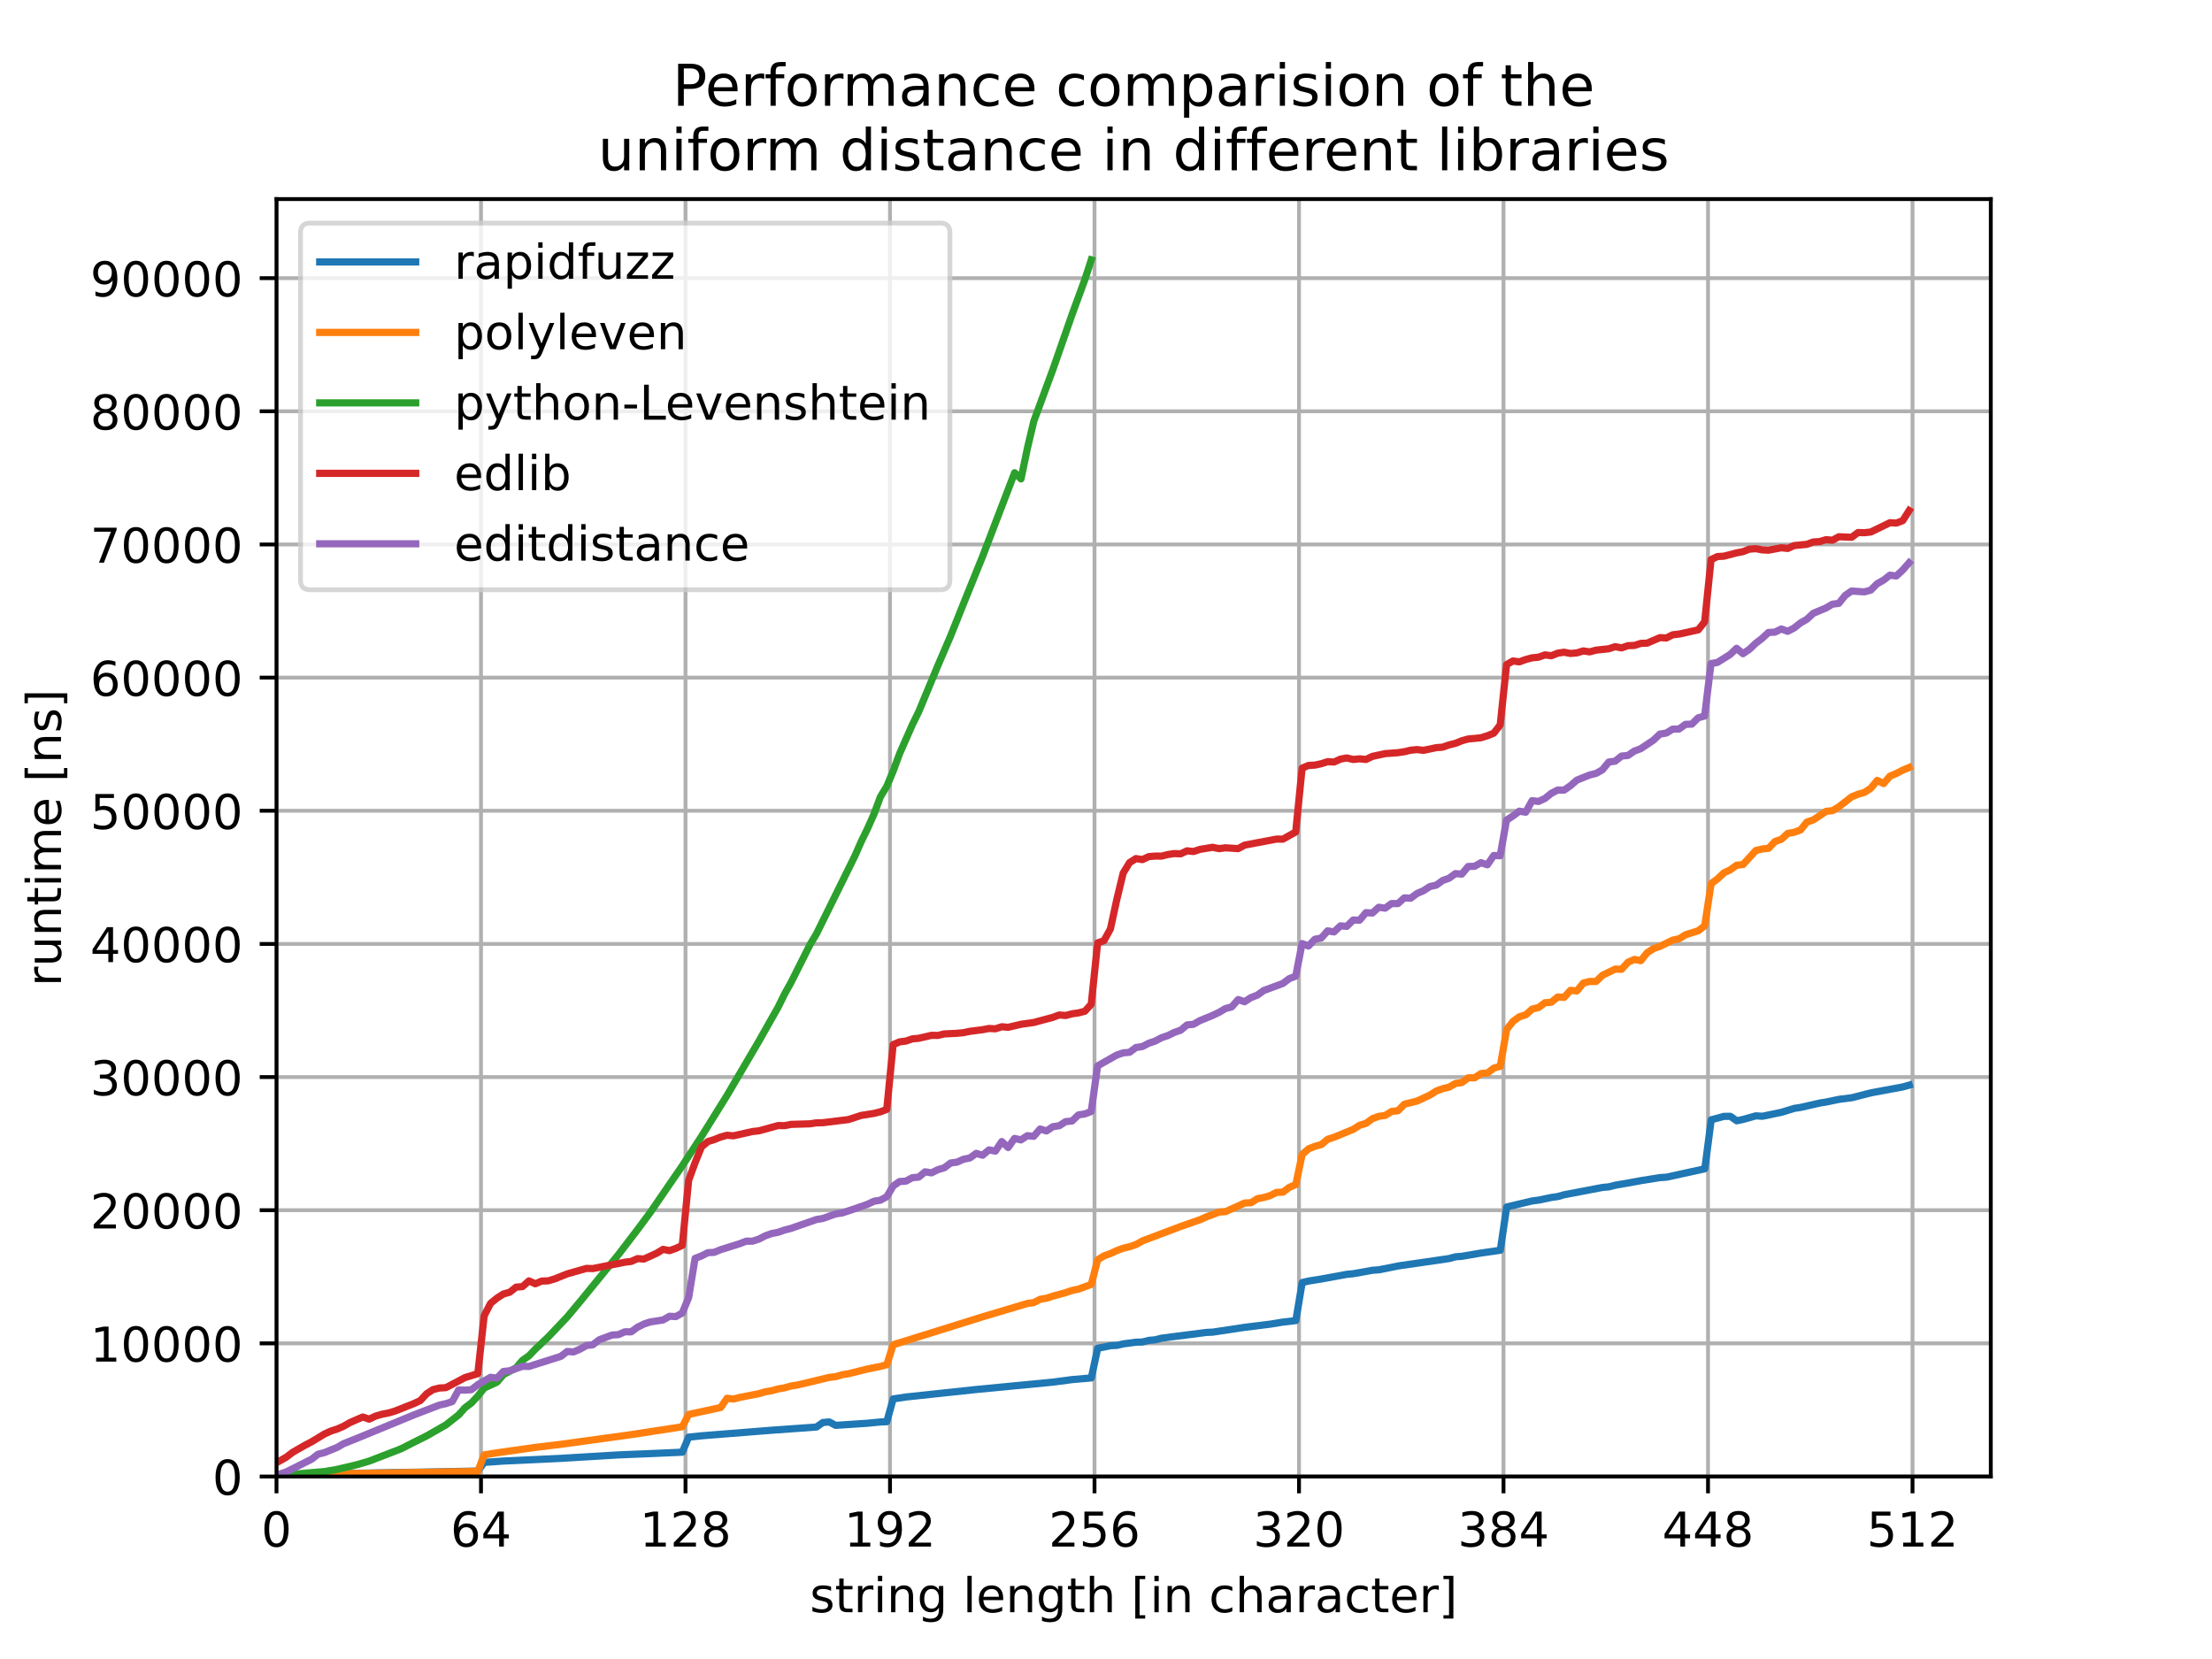
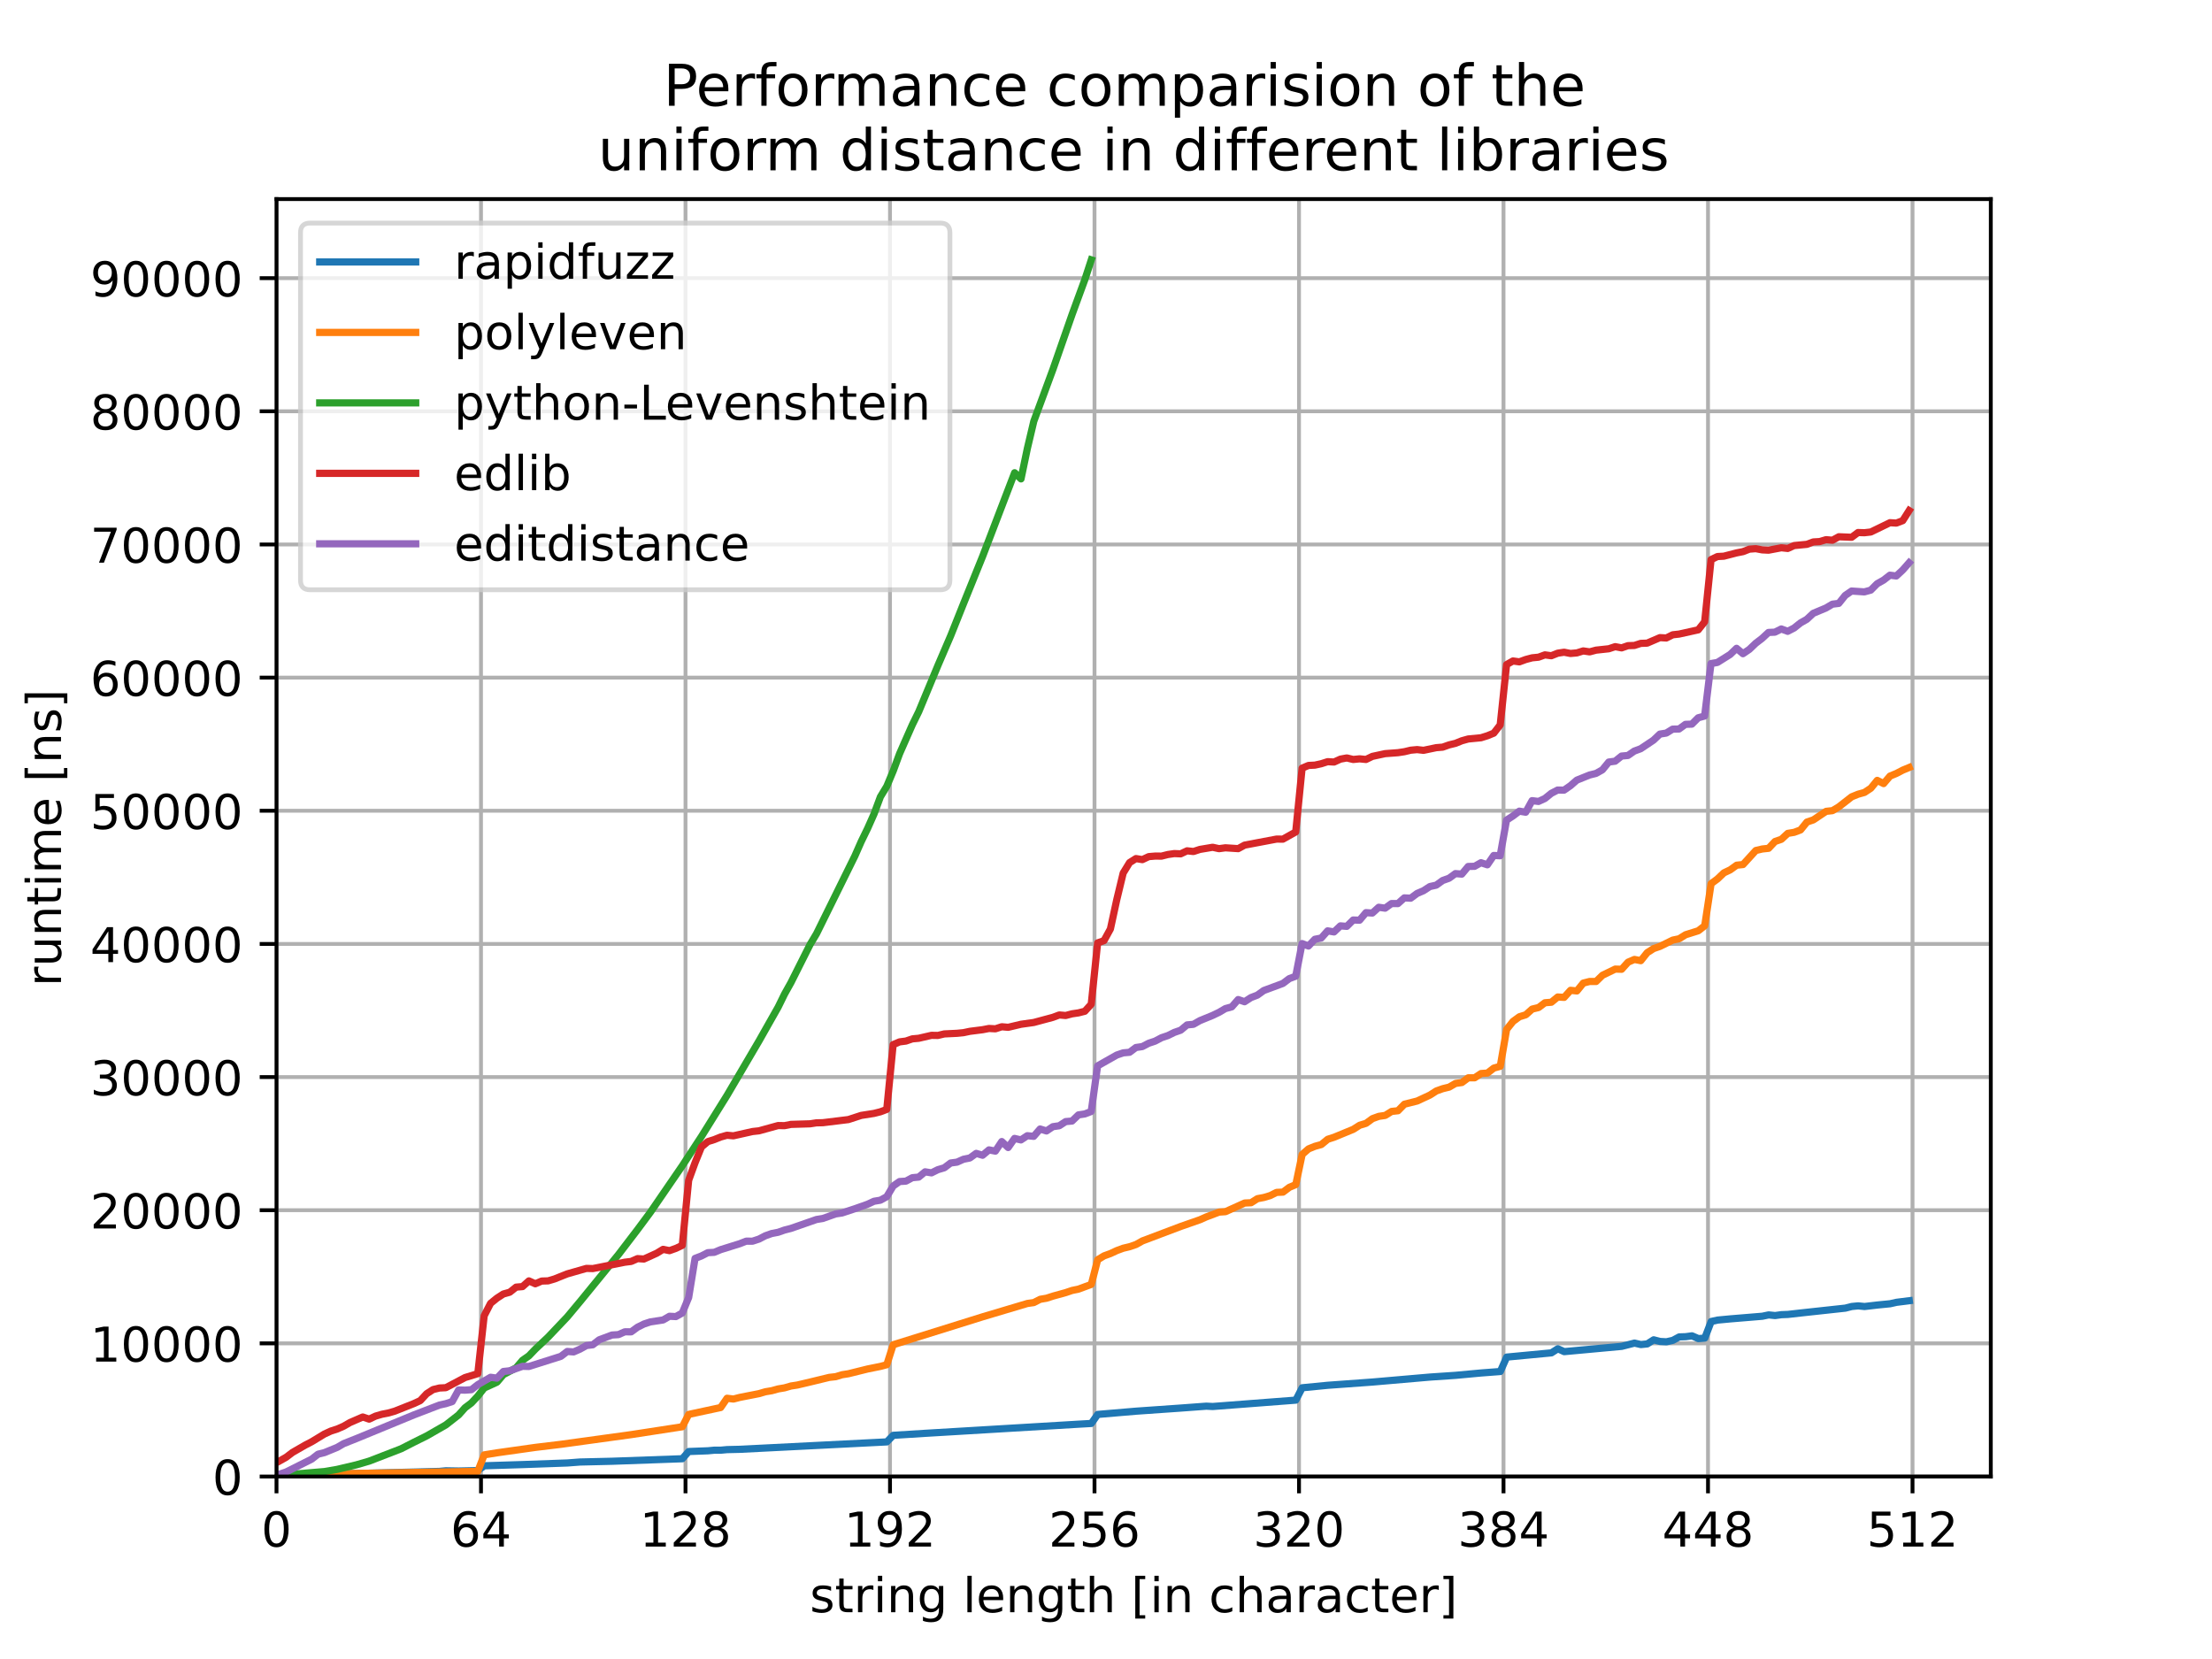
<svg xmlns="http://www.w3.org/2000/svg" xmlns:xlink="http://www.w3.org/1999/xlink" height="460.8" viewBox="0 0 460.8 345.6" width="614.4" stroke-linecap="butt" stroke-linejoin="round">
  <style>.B{stroke-linecap:butt}.C{stroke-linejoin:round}.D{stroke-linecap:square}.E{fill:none}.F{clip-path:url(#m)}.G{stroke-width:.8}.H{stroke:#000}.I{stroke:#b0b0b0}.J{stroke-width:1.5}.K{stroke-linejoin:miter}</style>
  <g fill="#fff">
    <path d="M0 345.6h460.8V0H0z" />
    <path d="M57.6 307.584h357.12V41.472H57.6z" />
  </g>
  <path d="M57.6 307.584V41.472" class="D E F G I" />
  <defs>
    <path d="M0 0v3.5" id="A" class="B C G H" />
  </defs>
  <use x="57.6" xlink:href="#A" y="307.584" class="G H" />
  <g transform="matrix(.1 0 0 -.1 54.41875 322.1824)">
    <defs>
      <path d="M31.781 66.406q-7.609 0-11.453-7.5Q16.5 51.422 16.5 36.375q0-14.984 3.828-22.484 3.844-7.5 11.453-7.5 7.672 0 11.5 7.5 3.844 7.5 3.844 22.484 0 15.047-3.844 22.531-3.828 7.5-11.5 7.5zm0 7.813q12.266 0 18.734-9.703 6.469-9.687 6.469-28.141 0-18.406-6.469-28.109-6.469-9.687-18.734-9.687-12.25 0-18.719 9.688-6.469 9.703-6.469 28.109 0 18.453 6.469 28.141 6.469 9.703 18.719 9.703z" id="B" class="B C" />
    </defs>
    <use xlink:href="#B" />
  </g>
  <g class="G">
    <path d="M100.201 307.584V41.472" class="D E F I" />
    <use x="100.201" xlink:href="#A" y="307.584" class="H" />
  </g>
  <g transform="matrix(.1 0 0 -.1 93.83895 322.1824)">
    <defs>
      <path d="M33.016 40.375q-6.641 0-10.531-4.547-3.875-4.531-3.875-12.437 0-7.859 3.875-12.437 3.891-4.562 10.531-4.562 6.641 0 10.516 4.563 3.875 4.578 3.875 12.438 0 7.906-3.875 12.438-3.875 4.547-10.516 4.547zm19.578 30.922v-8.984q-3.719 1.75-7.5 2.672-3.781.938-7.5.938-9.766 0-14.922-6.594-5.141-6.594-5.875-19.922 2.875 4.25 7.219 6.516 4.359 2.266 9.578 2.266 10.984 0 17.359-6.672 6.375-6.656 6.375-18.125 0-11.234-6.641-18.031-6.641-6.781-17.672-6.781-12.656 0-19.344 9.688-6.687 9.703-6.687 28.109 0 17.281 8.203 27.563 8.203 10.281 22.016 10.281 3.719 0 7.5-.734 3.781-.734 7.891-2.187z" id="C" class="B C" />
      <path d="M37.797 64.313L12.891 25.391h24.906zm-2.594 8.594h12.406V25.391h10.406v-8.203H47.609V0h-9.812v17.188H4.891v9.516z" id="D" class="B C" />
    </defs>
    <use xlink:href="#C" />
    <use x="63.623" xlink:href="#D" />
  </g>
  <g class="G">
    <path d="M142.803 307.584V41.472" class="D E F I" />
    <use x="142.803" xlink:href="#A" y="307.584" class="H" />
  </g>
  <g transform="matrix(.1 0 0 -.1 133.2592 322.1824)">
    <defs>
      <path d="M12.406 8.297h16.109v55.625l-17.531-3.516v8.984l17.438 3.516h9.859V8.297h16.109V0H12.406z" id="E" class="B C" />
      <path d="M19.188 8.297h34.422V0H7.328v8.297q5.609 5.813 15.297 15.594 9.703 9.797 12.188 12.641 4.734 5.313 6.609 9 1.891 3.688 1.891 7.25 0 5.813-4.078 9.469-4.078 3.672-10.625 3.672-4.641 0-9.797-1.609-5.141-1.609-11-4.891v9.969Q13.766 71.781 18.938 73q5.188 1.219 9.484 1.219 11.328 0 18.063-5.672 6.734-5.656 6.734-15.125 0-4.5-1.687-8.531-1.672-4.016-6.125-9.484-1.219-1.422-7.766-8.187-6.531-6.766-18.453-18.922z" id="F" class="B C" />
      <path d="M31.781 34.625q-7.031 0-11.062-3.766-4.016-3.766-4.016-10.344 0-6.594 4.016-10.359 4.031-3.766 11.063-3.766 7.031 0 11.078 3.781 4.063 3.797 4.063 10.344 0 6.578-4.031 10.344-4.016 3.766-11.109 3.766zm-9.859 4.188q-6.344 1.563-9.891 5.906Q8.5 49.078 8.5 55.328q0 8.734 6.219 13.813 6.234 5.078 17.063 5.078 10.891 0 17.094-5.078 6.203-5.078 6.203-13.812 0-6.25-3.547-10.609-3.531-4.344-9.828-5.906 7.125-1.656 11.094-6.5 3.984-4.828 3.984-11.797 0-10.609-6.469-16.281-6.469-5.656-18.531-5.656-12.047 0-18.531 5.656-6.469 5.672-6.469 16.281 0 6.969 4 11.797 4.016 4.844 11.141 6.5zm-3.609 15.578q0-5.656 3.531-8.828 3.547-3.172 9.938-3.172 6.359 0 9.938 3.172 3.594 3.172 3.594 8.828 0 5.672-3.594 8.844-3.578 3.172-9.937 3.172-6.391 0-9.937-3.172-3.531-3.172-3.531-8.844z" id="G" class="B C" />
    </defs>
    <use xlink:href="#E" />
    <use x="63.623" xlink:href="#F" />
    <use x="127.246" xlink:href="#G" />
  </g>
  <g class="G">
    <path d="M185.404 307.584V41.472" class="D E F I" />
    <use x="185.404" xlink:href="#A" y="307.584" class="H" />
  </g>
  <g transform="matrix(.1 0 0 -.1 175.8606 322.1824)">
    <defs>
      <path d="M10.984 1.516V10.5q3.719-1.766 7.516-2.687 3.813-.922 7.484-.922 9.766 0 14.906 6.563 5.156 6.563 5.891 19.953-2.828-4.203-7.187-6.453-4.344-2.25-9.609-2.25-10.937 0-17.312 6.609-6.375 6.625-6.375 18.109 0 11.219 6.641 18 6.641 6.797 17.672 6.797 12.656 0 19.313-9.703 6.672-9.687 6.672-28.141 0-17.234-8.187-27.516Q40.234-1.422 26.422-1.422q-3.719 0-7.531.734-3.797.734-7.906 2.203zm19.625 30.906q6.641 0 10.516 4.531 3.891 4.547 3.891 12.469 0 7.859-3.891 12.422-3.875 4.563-10.516 4.563-6.641 0-10.516-4.562-3.875-4.562-3.875-12.422 0-7.922 3.875-12.469 3.875-4.531 10.516-4.531z" id="H" class="B C" />
    </defs>
    <use xlink:href="#E" />
    <use x="63.623" xlink:href="#H" />
    <use x="127.246" xlink:href="#F" />
  </g>
  <g class="G">
    <path d="M228.006 307.584V41.472" class="D E F I" />
    <use x="228.006" xlink:href="#A" y="307.584" class="H" />
  </g>
  <g transform="matrix(.1 0 0 -.1 218.4621 322.1824)">
    <defs>
      <path d="M10.797 72.906h38.719v-8.312H19.828V46.734q2.141.734 4.281 1.094 2.156.359 4.313.359 12.203 0 19.328-6.687 7.141-6.687 7.141-18.109 0-11.766-7.328-18.297-7.328-6.516-20.656-6.516-4.594 0-9.359.781-4.75.781-9.828 2.344v9.922q4.391-2.391 9.078-3.562 4.688-1.172 9.906-1.172 8.453 0 13.375 4.438 4.938 4.438 4.938 12.063 0 7.609-4.937 12.047-4.922 4.453-13.375 4.453-3.953 0-7.891-.875-3.922-.875-8.016-2.734z" id="I" class="B C" />
    </defs>
    <use xlink:href="#F" />
    <use x="63.623" xlink:href="#I" />
    <use x="127.246" xlink:href="#C" />
  </g>
  <g class="G">
    <path d="M270.607 307.584V41.472" class="D E F I" />
    <use x="270.607" xlink:href="#A" y="307.584" class="H" />
  </g>
  <g transform="matrix(.1 0 0 -.1 261.0635 322.1824)">
    <defs>
      <path d="M40.578 39.313Q47.656 37.797 51.625 33q3.984-4.781 3.984-11.812 0-10.781-7.422-16.703-7.422-5.906-21.094-5.906-4.578 0-9.437.906-4.859.906-10.031 2.719v9.516q4.094-2.391 8.969-3.609 4.891-1.219 10.219-1.219 9.266 0 14.125 3.656 4.859 3.656 4.859 10.641 0 6.453-4.516 10.078-4.516 3.641-12.562 3.641h-8.5v8.109h8.891q7.266 0 11.125 2.906 3.859 2.906 3.859 8.375 0 5.609-3.984 8.609-3.969 3.016-11.391 3.016-4.062 0-8.703-.891-4.641-.875-10.203-2.719v8.781q5.625 1.563 10.531 2.344 4.906.781 9.25.781 11.234 0 17.766-5.109 6.547-5.094 6.547-13.781 0-6.062-3.469-10.234-3.469-4.172-9.859-5.781z" id="J" class="B C" />
    </defs>
    <use xlink:href="#J" />
    <use x="63.623" xlink:href="#F" />
    <use x="127.246" xlink:href="#B" />
  </g>
  <g class="G">
    <path d="M313.209 307.584V41.472" class="D E F I" />
    <use x="313.209" xlink:href="#A" y="307.584" class="H" />
  </g>
  <g transform="matrix(.1 0 0 -.1 303.665 322.1824)">
    <use xlink:href="#J" />
    <use x="63.623" xlink:href="#G" />
    <use x="127.246" xlink:href="#D" />
  </g>
  <g class="G">
    <path d="M355.81 307.584V41.472" class="D E F I" />
    <use x="355.81" xlink:href="#A" y="307.584" class="H" />
  </g>
  <g transform="matrix(.1 0 0 -.1 346.2664 322.1824)">
    <use xlink:href="#D" />
    <use x="63.623" xlink:href="#D" />
    <use x="127.246" xlink:href="#G" />
  </g>
  <g class="G">
    <path d="M398.412 307.584V41.472" class="D E F I" />
    <use x="398.412" xlink:href="#A" y="307.584" class="H" />
  </g>
  <g transform="matrix(.1 0 0 -.1 388.8679 322.1824)">
    <use xlink:href="#I" />
    <use x="63.623" xlink:href="#E" />
    <use x="127.246" xlink:href="#F" />
  </g>
  <g transform="matrix(.1 0 0 -.1 168.7006 335.8606)">
    <defs>
      <path d="M44.281 53.078v-8.5q-3.797 1.953-7.906 2.922-4.094.984-8.5.984-6.687 0-10.031-2.047-3.344-2.047-3.344-6.156 0-3.125 2.391-4.906 2.391-1.781 9.625-3.391l3.078-.687q9.563-2.047 13.594-5.781 4.031-3.734 4.031-10.422 0-7.625-6.031-12.078-6.031-4.437-16.578-4.437-4.391 0-9.156.859Q10.688.297 5.422 2v9.281q4.984-2.594 9.813-3.891 4.828-1.281 9.578-1.281 6.344 0 9.75 2.172 3.422 2.172 3.422 6.125 0 3.656-2.469 5.609-2.453 1.953-10.812 3.766l-3.125.734q-8.344 1.75-12.062 5.391-3.703 3.641-3.703 9.984 0 7.719 5.469 11.906Q16.75 56 26.813 56q4.969 0 9.359-.734 4.406-.719 8.109-2.187z" id="K" class="B C" />
      <path d="M18.313 70.219V54.688h18.5v-6.984h-18.5V18.016q0-6.687 1.828-8.594 1.828-1.906 7.453-1.906h9.219V0h-9.219Q17.188 0 13.234 3.875 9.281 7.766 9.281 18.016v29.688H2.688v6.984h6.594v15.531z" id="L" class="B C" />
      <path d="M41.109 46.297q-1.516.875-3.297 1.281-1.781.422-3.922.422-7.625 0-11.703-4.953-4.078-4.953-4.078-14.234V0H9.078v54.688h9.031v-8.5q2.844 4.984 7.375 7.391Q30.031 56 36.531 56q.922 0 2.047-.125 1.125-.109 2.484-.359z" id="M" class="B C" />
      <path d="M9.422 54.688h8.984V0H9.422zm0 21.297h8.984V64.594H9.422z" id="N" class="B C" />
      <path d="M54.891 33.016V0h-8.984v32.719q0 7.766-3.031 11.609-3.031 3.859-9.078 3.859-7.281 0-11.484-4.641-4.203-4.625-4.203-12.641V0H9.078v54.688h9.031v-8.5q3.234 4.938 7.594 7.375Q30.078 56 35.797 56q9.422 0 14.25-5.828 4.844-5.828 4.844-17.156z" id="O" class="B C" />
      <path d="M45.406 27.984q0 9.766-4.031 15.125-4.016 5.375-11.297 5.375-7.219 0-11.25-5.375-4.031-5.359-4.031-15.125 0-9.719 4.031-15.094 4.031-5.375 11.25-5.375 7.281 0 11.297 5.375 4.031 5.375 4.031 15.094zm8.984-21.203q0-13.953-6.203-20.766Q42-20.797 29.203-20.797q-4.734 0-8.937.703-4.203.703-8.156 2.172v8.734q3.953-2.141 7.813-3.156 3.859-1.031 7.859-1.031 8.844 0 13.234 4.609 4.391 4.609 4.391 13.938v4.453q-2.781-4.844-7.125-7.234Q33.938 0 27.875 0 17.828 0 11.672 7.656q-6.156 7.672-6.156 20.328 0 12.688 6.156 20.344Q17.828 56 27.875 56q6.063 0 10.406-2.391 4.344-2.391 7.125-7.219v8.297h8.984z" id="P" class="B C" />
      <path d="M9.422 75.984h8.984V0H9.422z" id="Q" class="B C" />
      <path d="M56.203 29.594v-4.391H14.891q.594-9.281 5.594-14.141 5-4.859 13.938-4.859 5.172 0 10.031 1.266 4.859 1.266 9.656 3.813v-8.5Q49.266.734 44.188-.344q-5.078-1.078-10.297-1.078-13.094 0-20.734 7.609-7.641 7.625-7.641 20.625 0 13.422 7.25 21.297Q20.016 56 32.328 56q11.031 0 17.453-7.109 6.422-7.094 6.422-19.297zm-8.984 2.641q-.094 7.359-4.125 11.75-4.031 4.406-10.672 4.406-7.516 0-12.031-4.25-4.516-4.25-5.203-11.969z" id="R" class="B C" />
      <path d="M54.891 33.016V0h-8.984v32.719q0 7.766-3.031 11.609-3.031 3.859-9.078 3.859-7.281 0-11.484-4.641-4.203-4.625-4.203-12.641V0H9.078v75.984h9.031V46.188q3.234 4.938 7.594 7.375Q30.078 56 35.797 56q9.422 0 14.25-5.828 4.844-5.828 4.844-17.156z" id="S" class="B C" />
      <path d="M8.594 75.984h20.703V69H17.578V-6.203h11.719v-6.984H8.594z" id="T" class="B C" />
      <path d="M48.781 52.594v-8.406q-3.812 2.109-7.641 3.156-3.828 1.047-7.734 1.047-8.75 0-13.594-5.547-4.828-5.531-4.828-15.547 0-10.016 4.828-15.562 4.844-5.531 13.594-5.531 3.906 0 7.734 1.047 3.828 1.047 7.641 3.156V2.094Q45.016.344 40.984-.531q-4.016-.891-8.562-.891-12.359 0-19.641 7.766-7.266 7.766-7.266 20.953 0 13.375 7.344 21.031Q20.219 56 33.016 56q4.141 0 8.094-.859 3.953-.844 7.672-2.547z" id="U" class="B C" />
      <path d="M34.281 27.484q-10.891 0-15.094-2.484-4.203-2.484-4.203-8.5 0-4.781 3.156-7.594 3.156-2.797 8.563-2.797 7.484 0 12 5.297 4.516 5.297 4.516 14.078v2zm17.922 3.719V0h-8.984v8.297Q40.141 3.328 35.547.953q-4.594-2.375-11.234-2.375-8.391 0-13.359 4.719Q6 8.016 6 15.922q0 9.219 6.172 13.906 6.188 4.688 18.438 4.688h12.609v.891q0 6.203-4.078 9.594-4.078 3.391-11.453 3.391-4.687 0-9.141-1.125-4.437-1.125-8.531-3.375v8.313q4.922 1.906 9.563 2.844 4.641.953 9.031.953 11.875 0 17.734-6.156 5.859-6.141 5.859-18.641z" id="V" class="B C" />
      <path d="M30.422 75.984v-89.172H9.719v6.984h11.672V69H9.719v6.984z" id="W" class="B C" />
    </defs>
    <use xlink:href="#K" />
    <use x="52.1" xlink:href="#L" />
    <use x="91.309" xlink:href="#M" />
    <use x="132.422" xlink:href="#N" />
    <use x="160.205" xlink:href="#O" />
    <use x="223.584" xlink:href="#P" />
    <use x="287.061" xlink:href="#AG" />
    <use x="318.848" xlink:href="#Q" />
    <use x="346.631" xlink:href="#R" />
    <use x="408.154" xlink:href="#O" />
    <use x="471.533" xlink:href="#P" />
    <use x="535.01" xlink:href="#L" />
    <use x="574.219" xlink:href="#S" />
    <use x="637.598" xlink:href="#AG" />
    <use x="669.385" xlink:href="#T" />
    <use x="708.398" xlink:href="#N" />
    <use x="736.182" xlink:href="#O" />
    <use x="799.561" xlink:href="#AG" />
    <use x="831.348" xlink:href="#U" />
    <use x="886.328" xlink:href="#S" />
    <use x="949.707" xlink:href="#V" />
    <use x="1010.986" xlink:href="#M" />
    <use x="1052.1" xlink:href="#V" />
    <use x="1113.379" xlink:href="#U" />
    <use x="1168.359" xlink:href="#L" />
    <use x="1207.568" xlink:href="#R" />
    <use x="1269.092" xlink:href="#M" />
    <use x="1310.205" xlink:href="#W" />
  </g>
  <path d="M57.6 307.584h357.12" class="D E F G I" />
  <defs>
    <path d="M0 0h-3.5" id="X" class="B C G H" />
  </defs>
  <use x="57.6" xlink:href="#X" y="307.584" class="G H" />
  <use xlink:href="#B" transform="matrix(.1 0 0 -.1 44.2375 311.3832)" />
  <g class="G">
    <path d="M57.6 279.846h357.12" class="D E F I" />
    <use x="57.6" xlink:href="#X" y="279.846" class="H" />
  </g>
  <g transform="matrix(.1 0 0 -.1 18.7875 283.6457)">
    <use xlink:href="#E" />
    <use x="63.623" xlink:href="#B" />
    <use x="127.246" xlink:href="#B" />
    <use x="190.869" xlink:href="#B" />
    <use x="254.492" xlink:href="#B" />
  </g>
  <g class="G">
    <path d="M57.6 252.109h357.12" class="D E F I" />
    <use x="57.6" xlink:href="#X" y="252.109" class="H" />
  </g>
  <g transform="matrix(.1 0 0 -.1 18.7875 255.9081)">
    <use xlink:href="#F" />
    <use x="63.623" xlink:href="#B" />
    <use x="127.246" xlink:href="#B" />
    <use x="190.869" xlink:href="#B" />
    <use x="254.492" xlink:href="#B" />
  </g>
  <g class="G">
    <path d="M57.6 224.371h357.12" class="D E F I" />
    <use x="57.6" xlink:href="#X" y="224.371" class="H" />
  </g>
  <g transform="matrix(.1 0 0 -.1 18.7875 228.1705)">
    <use xlink:href="#J" />
    <use x="63.623" xlink:href="#B" />
    <use x="127.246" xlink:href="#B" />
    <use x="190.869" xlink:href="#B" />
    <use x="254.492" xlink:href="#B" />
  </g>
  <g class="G">
    <path d="M57.6 196.634h357.12" class="D E F I" />
    <use x="57.6" xlink:href="#X" y="196.634" class="H" />
  </g>
  <g transform="matrix(.1 0 0 -.1 18.7875 200.4329)">
    <use xlink:href="#D" />
    <use x="63.623" xlink:href="#B" />
    <use x="127.246" xlink:href="#B" />
    <use x="190.869" xlink:href="#B" />
    <use x="254.492" xlink:href="#B" />
  </g>
  <g class="G">
    <path d="M57.6 168.896h357.12" class="D E F I" />
    <use x="57.6" xlink:href="#X" y="168.896" class="H" />
  </g>
  <g transform="matrix(.1 0 0 -.1 18.7875 172.6954)">
    <use xlink:href="#I" />
    <use x="63.623" xlink:href="#B" />
    <use x="127.246" xlink:href="#B" />
    <use x="190.869" xlink:href="#B" />
    <use x="254.492" xlink:href="#B" />
  </g>
  <g class="G">
    <path d="M57.6 141.159h357.12" class="D E F I" />
    <use x="57.6" xlink:href="#X" y="141.159" class="H" />
  </g>
  <g transform="matrix(.1 0 0 -.1 18.7875 144.9578)">
    <use xlink:href="#C" />
    <use x="63.623" xlink:href="#B" />
    <use x="127.246" xlink:href="#B" />
    <use x="190.869" xlink:href="#B" />
    <use x="254.492" xlink:href="#B" />
  </g>
  <g class="G">
    <path d="M57.6 113.421h357.12" class="D E F I" />
    <use x="57.6" xlink:href="#X" y="113.421" class="H" />
  </g>
  <g transform="matrix(.1 0 0 -.1 18.7875 117.2202)">
    <defs>
      <path d="M8.203 72.906h46.875v-4.203L28.609 0H18.313l24.906 64.594H8.203z" id="Y" class="B C" />
    </defs>
    <use xlink:href="#Y" />
    <use x="63.623" xlink:href="#B" />
    <use x="127.246" xlink:href="#B" />
    <use x="190.869" xlink:href="#B" />
    <use x="254.492" xlink:href="#B" />
  </g>
  <g class="G">
    <path d="M57.6 85.683h357.12" class="D E F I" />
    <use x="57.6" xlink:href="#X" y="85.683" class="H" />
  </g>
  <g transform="matrix(.1 0 0 -.1 18.7875 89.48268)">
    <use xlink:href="#G" />
    <use x="63.623" xlink:href="#B" />
    <use x="127.246" xlink:href="#B" />
    <use x="190.869" xlink:href="#B" />
    <use x="254.492" xlink:href="#B" />
  </g>
  <g class="G">
    <path d="M57.6 57.946h357.12" class="D E F I" />
    <use x="57.6" xlink:href="#X" y="57.946" class="H" />
  </g>
  <g transform="matrix(.1 0 0 -.1 18.7875 61.74511)">
    <use xlink:href="#H" />
    <use x="63.623" xlink:href="#B" />
    <use x="127.246" xlink:href="#B" />
    <use x="190.869" xlink:href="#B" />
    <use x="254.492" xlink:href="#B" />
  </g>
  <g transform="matrix(0 -.1 -.1 0 12.70781 205.4811)">
    <defs>
      <path d="M8.5 21.578v33.109h8.984V21.922q0-7.766 3.016-11.656 3.031-3.875 9.094-3.875 7.266 0 11.484 4.641 4.234 4.641 4.234 12.656v31h8.984V0h-8.984v8.406Q42.047 3.422 37.719 1q-4.312-2.422-10.031-2.422-9.422 0-14.312 5.859Q8.5 10.297 8.5 21.578zM31.109 56z" id="Z" class="B C" />
      <path d="M52 44.188q3.375 6.063 8.063 8.938Q64.75 56 71.094 56q8.547 0 13.188-5.984 4.641-5.969 4.641-17V0h-9.031v32.719q0 7.859-2.797 11.656-2.781 3.813-8.484 3.813-6.984 0-11.047-4.641-4.047-4.625-4.047-12.641V0h-9.031v32.719q0 7.906-2.781 11.688-2.781 3.781-8.594 3.781-6.891 0-10.953-4.656-4.047-4.656-4.047-12.625V0H9.078v54.688h9.031v-8.5q3.078 5.031 7.375 7.422Q29.781 56 35.688 56q5.969 0 10.141-3.031Q50 49.953 52 44.188z" id="a" class="B C" />
    </defs>
    <use xlink:href="#M" />
    <use x="41.113" xlink:href="#Z" />
    <use x="104.492" xlink:href="#O" />
    <use x="167.871" xlink:href="#L" />
    <use x="207.08" xlink:href="#N" />
    <use x="234.863" xlink:href="#a" />
    <use x="332.275" xlink:href="#R" />
    <use x="393.799" xlink:href="#AG" />
    <use x="425.586" xlink:href="#T" />
    <use x="464.6" xlink:href="#O" />
    <use x="527.979" xlink:href="#K" />
    <use x="580.078" xlink:href="#W" />
  </g>
  <g class="D E">
    <g class="J">
-       <path d="M58.266 307.206l41.27-.76 1.331-1.802 3.994-.282 11.982-.559 11.982-.719 6.656-.274 6.656-.291 1.331-3.14 2.663-.275 14.644-1.164 6.656-.472 2.663-.196 1.331-.944 1.331-.107 1.331.708 6.656-.445 2.663-.262 1.331-.054 1.331-4.751 2.663-.398 14.644-1.563 15.976-1.534 3.994-.529 3.994-.344 1.331-6.176 2.663-.541 1.331-.066 1.331-.31 2.663-.357 1.331-.033 1.331-.343 1.331-.112 1.331-.346 2.663-.344 2.663-.337 3.994-.513 1.331-.063 6.656-1.001 5.325-.661 2.663-.439 2.663-.3 1.331-7.928 1.331-.313 2.663-.426 5.325-.978 1.331-.124 3.994-.719 1.331-.095 3.994-.798 10.65-1.548 1.331-.365 1.331-.103 3.994-.686 3.994-.569 1.331-9.022 5.325-1.256 1.331-.173 2.663-.554 1.331-.185 1.331-.379 7.988-1.523 1.331-.122 1.331-.34 2.663-.466 2.663-.484 3.994-.642 1.331-.076 7.988-1.751 1.331-10.206 2.663-.717 1.331-.006 1.331.93 1.331-.289 2.663-.746 1.331.092 3.994-.831 2.663-.814 1.331-.202 3.994-.909 1.331-.214 2.663-.556 2.663-.337 3.994-1.02 6.656-1.233 1.331-.375" stroke="#1f77b4" class="F" />
+       <path d="M58.266 307.258l18.638-.361 14.644-.38 1.331-.126 2.663.045 3.994-.086 1.331-1.001 7.988-.251 9.319-.334 2.663-.201 6.656-.157 14.644-.524 1.331-1.505 3.994-.15 1.331-.125 1.331.001 1.331-.123 2.663-.062 30.62-1.544 1.331-1.37 6.656-.416 31.951-1.904 2.663-.152 1.331-1.881 7.988-.676 9.319-.65 5.325-.394 1.331.068 17.307-1.326 1.331-2.575 5.325-.519 9.319-.675 11.982-1.037 5.325-.36 5.325-.493 3.994-.302 1.331-3.005 9.319-.882 1.331-.854 1.331.6 11.982-1.102 2.663-.678 1.331.306 1.331-.138 1.331-.85 1.331.343 1.331.068 1.331-.299 1.331-.718 1.331-.044 1.331-.18 1.331.582 1.331-.119 1.331-3.452 1.331-.293 2.663-.251 6.656-.549 1.331-.279 1.331.136 1.331-.184 1.331-.051 2.663-.3 9.319-1.012 1.331-.341 1.331-.13 1.331.135 2.663-.312 2.663-.263 1.331-.299 2.663-.334" stroke="#1f77b4" class="F" />
      <path d="M58.266 307.212l41.27-.705 1.331-3.431 2.663-.43 7.988-1.127 5.325-.643 14.644-2.018 10.65-1.638 1.331-2.573 6.656-1.43 1.331-1.934 1.331.163 1.331-.343 3.994-.782 1.331-.39 1.331-.223 1.331-.368 1.331-.225 1.331-.384 1.331-.204 2.663-.626 3.994-.968 1.331-.144 1.331-.406 1.331-.208 3.994-.991 2.663-.536 1.331-.352 1.331-4.161 18.638-5.82 9.319-2.778 1.331-.185 1.331-.684 1.331-.227 1.331-.434 2.663-.734 1.331-.45 1.331-.275 2.663-.985 1.331-5.137 1.331-.806 1.331-.482 1.331-.621 1.331-.489 1.331-.315 1.331-.458 1.331-.746 7.988-3.018 3.994-1.393 1.331-.593 2.663-1.003 1.331-.088 3.994-1.803 1.331-.058 1.331-.846 1.331-.248 1.331-.397 1.331-.666 1.331-.056 1.331-1.002 1.331-.559 1.331-6.282 1.331-1.163 1.331-.539 1.331-.363 1.331-1.098 1.331-.428 3.994-1.647 1.331-.847 1.331-.402 1.331-.975 1.331-.48 1.331-.194 1.331-.83 1.331-.144 1.331-1.359 2.663-.668 2.663-1.24 1.331-.852 1.331-.476 1.331-.324 1.331-.771 1.331-.188 1.331-.983 1.331-.005 1.331-.887 1.331-.095 1.331-1.04 1.331-.363 1.331-7.692 1.331-1.661 1.331-.975 1.331-.407 1.331-1.191 1.331-.319 1.331-1.002 1.331-.105 1.331-1.091 1.331.08 1.331-1.473 1.331.134 1.331-1.643 1.331-.335 1.331.008 1.331-1.298 2.663-1.287 1.331.037 1.331-1.476 1.331-.571 1.331.255 1.331-1.668 1.331-.85 1.331-.457 2.663-1.309 1.331-.277 1.331-.834 2.663-.835 1.331-1.036 1.331-8.774 1.331-.983 1.331-1.267 1.331-.636 1.331-.96 1.331-.139 2.663-2.924 1.331-.314 1.331-.144 1.331-1.418 1.331-.458 1.331-1.233 1.331-.22 1.331-.501 1.331-1.64 1.331-.448 2.663-1.781 1.331-.144 1.331-.806 2.663-2.077 1.331-.539 1.331-.371 1.331-.88 1.331-1.634 1.331.669 1.331-1.563 1.331-.55 1.331-.693 1.331-.55" stroke="#ff7f0e" class="F" />
      <path d="M58.266 307.34l9.319-.788 2.663-.456 3.994-.945 2.663-.775 6.656-2.572 2.663-1.357 2.663-1.323 3.994-2.289 2.663-2.083 1.331-1.492 1.331-1.004 1.331-1.422 1.331-1.688 2.663-1.215 1.331-1.573 2.663-1.419 1.331-1.567 1.331-.93 1.331-1.389 2.663-2.51 3.994-4.209 2.663-3.19 7.988-9.785 3.994-5.224 2.663-3.591 6.656-9.698 3.994-6.104 5.325-8.554 6.656-11.339 3.994-7.058 1.331-2.716 1.331-2.382 3.994-7.95 1.331-2.225 7.988-16.199 1.331-3.018 1.331-2.737 1.331-2.996 1.331-3.579 1.331-2.197 1.331-3.178 1.331-3.607 2.663-6.044 1.331-2.712 3.994-9.626 2.663-6.201 2.663-6.668 3.994-9.884 6.656-17.39 1.331 1.28 1.331-6.378 1.331-5.625 3.994-10.828 3.994-11.455 2.663-7.273 1.331-4.07" stroke="#2ca02c" class="F" />
      <path d="M58.266 304.329l1.331-.748 1.331-1.011 2.663-1.534 1.331-.689 2.663-1.615 1.331-.614 1.331-.428 1.331-.583 1.331-.767 2.663-1.155 1.331.447 1.331-.629 1.331-.39 1.331-.257 1.331-.383 3.994-1.585 1.331-.619 1.331-1.434 1.331-.86 1.331-.328 1.331-.066 3.994-2.11 2.663-.816 1.331-12.062 1.331-2.585 1.331-1.081 1.331-.861 1.331-.374 1.331-1.06 1.331-.112 1.331-1.186 1.331.6 1.331-.567 1.331-.04 1.331-.393 2.663-1.062 3.994-1.141 1.331.035 6.656-1.323 1.331-.164 1.331-.586 1.331.085 2.663-1.206 1.331-.811 1.331.272 1.331-.475 1.331-.63 1.331-13.552 1.331-3.653 1.331-3.283 1.331-1.121 1.331-.418 1.331-.537 1.331-.371 1.331.119 3.994-.895 1.331-.145 3.994-1.1 1.331.023 1.331-.264 3.994-.121 1.331-.205 1.331-.027 5.325-.652 2.663-.866 2.663-.417 1.331-.334 1.331-.499 1.331-13.497 1.331-.569 1.331-.172 1.331-.458 1.331-.12 2.663-.615 1.331.023 1.331-.317 2.663-.129 1.331-.131 1.331-.281 2.663-.337 1.331-.259 1.331.072 1.331-.43 1.331.118 2.663-.633 2.663-.373 3.994-1.073 1.331-.496 1.331.115 1.331-.351 1.331-.196 1.331-.339 1.331-1.465 1.331-12.776 1.331-.47 1.331-2.43 1.331-6.13 1.331-5.52 1.331-2.175 1.331-.841 1.331.22 1.331-.626 1.331-.112 1.331.008 1.331-.336 1.331-.193 1.331.053 1.331-.627 1.331.144 1.331-.436 2.663-.447 1.331.291 1.331-.18 2.663.173 1.331-.731 6.656-1.258 1.331.009 2.663-1.494 1.331-13.29 1.331-.567 1.331-.067 1.331-.291 1.331-.428 1.331.075 1.331-.605 1.331-.246 1.331.32 1.331-.136 1.331.134 1.331-.644 2.663-.573 2.663-.196 1.331-.202 1.331-.318 1.331-.124 1.331.152 2.663-.556 1.331-.107 1.331-.469 1.331-.323 1.331-.537 1.331-.372 2.663-.256 1.331-.416 1.331-.543 1.331-1.712 1.331-12.573 1.331-.751 1.331.184 1.331-.489 1.331-.351 1.331-.131 1.331-.484 1.331.182 1.331-.529 1.331-.203 1.331.258 1.331-.119 1.331-.411 1.331.195 1.331-.356 2.663-.288 1.331-.44 1.331.256 1.331-.463 1.331-.042 1.331-.433 1.331-.051 2.663-1.148 1.331.076 1.331-.667 1.331-.148 3.994-.885 1.331-1.682 1.331-12.944 1.331-.641 1.331-.074 2.663-.688 1.331-.262 1.331-.518 1.331-.099 1.331.25 1.331.067 2.663-.505 1.331.144 1.331-.604 2.663-.254 1.331-.498 1.331-.077 1.331-.396 1.331.116 1.331-.725 2.663.112 1.331-.99 1.331.038 1.331-.149 3.994-1.939 1.331.08 1.331-.51 1.331-2.097" stroke="#d62728" class="F" />
      <path d="M58.266 307.074l1.331-.432 5.325-2.671 1.331-1.033 1.331-.332 2.663-1.09 1.331-.777 2.663-1.058 11.982-4.933 5.325-2.047 1.331-.295 1.331-.44 1.331-2.416 1.331.044 1.331-.095 1.331-1.046 2.663-1.545 1.331.184 1.331-1.388 1.331-.141 2.663-.936 1.331.033 6.656-2.108 1.331-1.018 1.331.093 1.331-.581 1.331-.745 1.331-.163 1.331-1.032 2.663-.996 1.331-.082 1.331-.586 1.331.004 1.331-.965 1.331-.665 1.331-.437 2.663-.407 1.331-.771 1.331.066 1.331-.746 1.331-3.225 1.331-8.149 1.331-.509 1.331-.684 1.331-.07 1.331-.556 3.994-1.246 1.331-.525 1.331.003 1.331-.436 1.331-.688 1.331-.472 1.331-.256 1.331-.467 1.331-.34 5.325-1.857 1.331-.216 2.663-.947 1.331-.196 2.663-.88 2.663-.941 1.331-.619 1.331-.222 1.331-.731 1.331-2.22 1.331-.935 1.331-.083 1.331-.718 1.331-.125 1.331-1.101 1.331.218 1.331-.661 1.331-.393 1.331-1.001 1.331-.178 1.331-.599 1.331-.265 1.331-.962 1.331.392 1.331-1.12 1.331.262 1.331-1.998 1.331 1.245 1.331-1.896 1.331.313 1.331-.881 1.331.137 1.331-1.532 1.331.408 1.331-.891 1.331-.192 1.331-.867 1.331-.116 1.331-1.279 1.331-.202 1.331-.509 1.331-9.501 3.994-2.257 1.331-.454 1.331-.121 1.331-.995 1.331-.196 1.331-.693 1.331-.443 1.331-.705 1.331-.447 1.331-.658 1.331-.462 1.331-1.105 1.331-.124 1.331-.764 2.663-1.09 1.331-.638 1.331-.782 1.331-.364 1.331-1.52 1.331.455 1.331-.863 1.331-.51 1.331-.959 3.994-1.481 1.331-1.004 1.331-.493 1.331-6.805 1.331.511 1.331-1.406 1.331-.259 1.331-1.496 1.331.224 1.331-1.262 1.331.103 1.331-1.324 1.331.037 1.331-1.571 1.331.084 1.331-1.204 1.331.187 1.331-.963 1.331.01 1.331-1.188 1.331.063 1.331-.987 1.331-.568 1.331-.869 1.331-.294 1.331-.965 1.331-.472 1.331-.968 1.331.107 1.331-1.594 1.331-.03 1.331-.752 1.331.438 1.331-1.948 1.331.065 1.331-7.427 1.331-.86 1.331-1.007 1.331.222 1.331-2.412 1.331.17 1.331-.611 1.331-1.076 1.331-.692 1.331.02 1.331-.921 1.331-1.16 2.663-1.072 1.331-.328 1.331-.746 1.331-1.625 1.331-.177 1.331-1.07 1.331-.122 1.331-.919 1.331-.489 2.663-1.785 1.331-1.262 1.331-.211 1.331-.82 1.331-.029 1.331-.968 1.331-.044 1.331-1.327 1.331-.356 1.331-10.938 1.331-.229 2.663-1.667 1.331-1.279 1.331 1.123 1.331-.901 1.331-1.274 1.331-1.019 1.331-1.234 1.331-.059 1.331-.668 1.331.493 1.331-.685 1.331-1.06 1.331-.761 1.331-1.245 2.663-1.114 1.331-.792 1.331-.163 1.331-1.657 1.331-.918 2.663.177 1.331-.362 1.331-1.334 1.331-.751 1.331-1.03 1.331.167 1.331-1.24 1.331-1.513" stroke="#9467bd" class="F" />
    </g>
    <g class="G H K">
      <path d="M57.6 307.584V41.472m357.12 266.112V41.472" />
      <path d="M57.6 307.584h357.12M57.6 41.472h357.12" />
    </g>
  </g>
-   <g transform="matrix(.12 0 0 -.12 140.0906 22.03462)">
+   <g transform="matrix(.12 0 0 -.12 138.1838 22.03462)">
    <defs>
      <path d="M19.672 64.797V37.406h12.406q6.891 0 10.641 3.563 3.766 3.563 3.766 10.156 0 6.547-3.766 10.109-3.75 3.563-10.641 3.563zm-9.859 8.109h22.266q12.266 0 18.531-5.547 6.281-5.547 6.281-16.234 0-10.797-6.281-16.312-6.266-5.516-18.531-5.516H19.672V0H9.813z" id="b" class="B C" />
      <path d="M37.109 75.984V68.5h-8.594q-4.828 0-6.719-1.953-1.875-1.953-1.875-7.031v-4.828h14.797v-6.984H19.922V0h-9.031v47.703H2.297v6.984h8.594V58.5q0 9.125 4.25 13.297 4.25 4.188 13.469 4.188z" id="c" class="B C" />
      <path d="M30.609 48.391q-7.219 0-11.422-5.641-4.203-5.641-4.203-15.453 0-9.812 4.172-15.453 4.188-5.641 11.453-5.641 7.188 0 11.375 5.656 4.203 5.672 4.203 15.438 0 9.719-4.203 15.406-4.187 5.688-11.375 5.688zm0 7.609q11.719 0 18.406-7.625 6.703-7.609 6.703-21.078 0-13.422-6.703-21.078-6.687-7.641-18.406-7.641-11.766 0-18.437 7.641-6.656 7.656-6.656 21.078 0 13.469 6.656 21.078Q18.844 56 30.609 56z" id="d" class="B C" />
      <path d="M18.109 8.203v-29H9.078v75.484h9.031v-8.297q2.844 4.875 7.156 7.234Q29.594 56 35.594 56q9.969 0 16.188-7.906 6.234-7.906 6.234-20.797 0-12.891-6.234-20.812-6.219-7.906-16.187-7.906-6 0-10.328 2.375-4.312 2.375-7.156 7.25zm30.578 19.094q0 9.906-4.078 15.547-4.078 5.641-11.203 5.641-7.141 0-11.219-5.641-4.078-5.641-4.078-15.547 0-9.906 4.078-15.547 4.078-5.641 11.219-5.641 7.125 0 11.203 5.641 4.078 5.641 4.078 15.547z" id="e" class="B C" />
    </defs>
    <use xlink:href="#b" />
    <use x="56.678" xlink:href="#R" />
    <use x="118.201" xlink:href="#M" />
    <use x="159.314" xlink:href="#c" />
    <use x="194.52" xlink:href="#d" />
    <use x="255.701" xlink:href="#M" />
    <use x="295.064" xlink:href="#a" />
    <use x="392.477" xlink:href="#V" />
    <use x="453.756" xlink:href="#O" />
    <use x="517.135" xlink:href="#U" />
    <use x="572.115" xlink:href="#R" />
    <use x="633.639" xlink:href="#AG" />
    <use x="665.426" xlink:href="#U" />
    <use x="720.406" xlink:href="#d" />
    <use x="781.588" xlink:href="#a" />
    <use x="879" xlink:href="#e" />
    <use x="942.477" xlink:href="#V" />
    <use x="1003.756" xlink:href="#M" />
    <use x="1044.869" xlink:href="#N" />
    <use x="1072.652" xlink:href="#K" />
    <use x="1124.752" xlink:href="#N" />
    <use x="1152.535" xlink:href="#d" />
    <use x="1213.717" xlink:href="#O" />
    <use x="1277.096" xlink:href="#AG" />
    <use x="1308.883" xlink:href="#d" />
    <use x="1370.064" xlink:href="#c" />
    <use x="1405.27" xlink:href="#AG" />
    <use x="1437.057" xlink:href="#L" />
    <use x="1476.266" xlink:href="#S" />
    <use x="1539.645" xlink:href="#R" />
+     <use x="1601.168" xlink:href="#AG" />
  </g>
  <g transform="matrix(.12 0 0 -.12 124.5703 35.472)">
    <defs>
      <path d="M45.406 46.391v29.594h8.984V0h-8.984v8.203Q42.578 3.328 38.25.953q-4.312-2.375-10.375-2.375-9.906 0-16.141 7.906-6.219 7.922-6.219 20.813 0 12.891 6.219 20.797Q17.969 56 27.875 56q6.063 0 10.375-2.375 4.328-2.359 7.156-7.234zM14.797 27.297q0-9.906 4.078-15.547 4.078-5.641 11.203-5.641 7.125 0 11.219 5.641 4.109 5.641 4.109 15.547 0 9.906-4.109 15.547-4.094 5.641-11.219 5.641-7.125 0-11.203-5.641-4.078-5.641-4.078-15.547z" id="f" class="B C" />
      <path d="M48.688 27.297q0 9.906-4.078 15.547-4.078 5.641-11.203 5.641-7.141 0-11.219-5.641-4.078-5.641-4.078-15.547 0-9.906 4.078-15.547 4.078-5.641 11.219-5.641 7.125 0 11.203 5.641 4.078 5.641 4.078 15.547zM18.109 46.391q2.844 4.875 7.156 7.234Q29.594 56 35.594 56q9.969 0 16.188-7.906 6.234-7.906 6.234-20.797 0-12.891-6.234-20.812-6.219-7.906-16.187-7.906-6 0-10.328 2.375-4.312 2.375-7.156 7.25V0H9.078v75.984h9.031z" id="g" class="B C" />
    </defs>
    <use xlink:href="#Z" />
    <use x="63.379" xlink:href="#O" />
    <use x="126.758" xlink:href="#N" />
    <use x="154.541" xlink:href="#c" />
    <use x="189.746" xlink:href="#d" />
    <use x="250.928" xlink:href="#M" />
    <use x="290.291" xlink:href="#a" />
    <use x="387.703" xlink:href="#AG" />
    <use x="419.49" xlink:href="#f" />
    <use x="482.967" xlink:href="#N" />
    <use x="510.75" xlink:href="#K" />
    <use x="562.85" xlink:href="#L" />
    <use x="602.059" xlink:href="#V" />
    <use x="663.338" xlink:href="#O" />
    <use x="726.717" xlink:href="#U" />
    <use x="781.697" xlink:href="#R" />
    <use x="843.221" xlink:href="#AG" />
    <use x="875.008" xlink:href="#N" />
    <use x="902.791" xlink:href="#O" />
    <use x="966.17" xlink:href="#AG" />
    <use x="997.957" xlink:href="#f" />
    <use x="1061.434" xlink:href="#N" />
    <use x="1089.217" xlink:href="#c" />
    <use x="1124.422" xlink:href="#c" />
    <use x="1159.627" xlink:href="#R" />
    <use x="1221.15" xlink:href="#M" />
    <use x="1260.014" xlink:href="#R" />
    <use x="1321.537" xlink:href="#O" />
    <use x="1384.916" xlink:href="#L" />
    <use x="1424.125" xlink:href="#AG" />
    <use x="1455.912" xlink:href="#Q" />
    <use x="1483.695" xlink:href="#N" />
    <use x="1511.479" xlink:href="#g" />
    <use x="1574.955" xlink:href="#M" />
    <use x="1616.068" xlink:href="#V" />
    <use x="1677.348" xlink:href="#M" />
    <use x="1718.461" xlink:href="#N" />
    <use x="1746.244" xlink:href="#R" />
    <use x="1807.768" xlink:href="#K" />
  </g>
  <path d="M64.6 122.863h131.284q2 0 2-2V48.472q0-2-2-2H64.6q-2 0-2 2v72.391q0 2 2 2z" fill="#fff" opacity=".8" stroke="#ccc" class="K" />
  <path d="M66.6 54.57h20" stroke="#1f77b4" class="D E J" />
  <g transform="matrix(.1 0 0 -.1 94.6 58.07044)">
    <defs>
      <path d="M5.516 54.688h42.672v-8.203L14.406 7.172h33.781V0H4.297v8.203l33.797 39.313H5.516z" id="h" class="B C" />
    </defs>
    <use xlink:href="#M" />
    <use x="41.113" xlink:href="#V" />
    <use x="102.393" xlink:href="#e" />
    <use x="165.869" xlink:href="#N" />
    <use x="193.652" xlink:href="#f" />
    <use x="257.129" xlink:href="#c" />
    <use x="292.334" xlink:href="#Z" />
    <use x="355.713" xlink:href="#h" />
    <use x="408.203" xlink:href="#h" />
  </g>
  <path d="M66.6 69.249h20" stroke="#ff7f0e" class="D E J" />
  <g transform="matrix(.1 0 0 -.1 94.6 72.74856)">
    <defs>
      <path d="M32.172-5.078q-3.797-9.766-7.422-12.734-3.609-2.984-9.656-2.984H7.906v7.516h5.281q3.703 0 5.75 1.766Q21-9.766 23.484-3.219L25.094.875 2.984 54.688H12.5l17.094-42.766 17.094 42.766h9.516z" id="i" class="B C" />
      <path d="M2.984 54.688H12.5L29.594 8.797l17.094 45.891h9.516L35.688 0H23.484z" id="j" class="B C" />
    </defs>
    <use xlink:href="#e" />
    <use x="63.477" xlink:href="#d" />
    <use x="124.658" xlink:href="#Q" />
    <use x="152.441" xlink:href="#i" />
    <use x="211.621" xlink:href="#Q" />
    <use x="239.404" xlink:href="#R" />
    <use x="300.928" xlink:href="#j" />
    <use x="360.107" xlink:href="#R" />
    <use x="421.631" xlink:href="#O" />
  </g>
  <path d="M66.6 83.927h20" stroke="#2ca02c" class="D E J" />
  <g transform="matrix(.1 0 0 -.1 94.6 87.42669)">
    <defs>
      <path d="M4.891 31.391h26.313v-8H4.891z" id="k" class="B C" />
      <path d="M9.813 72.906h9.859V8.297h35.5V0H9.813z" id="l" class="B C" />
    </defs>
    <use xlink:href="#e" />
    <use x="63.477" xlink:href="#i" />
    <use x="122.656" xlink:href="#L" />
    <use x="161.865" xlink:href="#S" />
    <use x="225.244" xlink:href="#d" />
    <use x="286.426" xlink:href="#O" />
    <use x="349.805" xlink:href="#k" />
    <use x="385.889" xlink:href="#l" />
    <use x="439.852" xlink:href="#R" />
    <use x="501.375" xlink:href="#j" />
    <use x="560.555" xlink:href="#R" />
    <use x="622.078" xlink:href="#O" />
    <use x="685.457" xlink:href="#K" />
    <use x="737.557" xlink:href="#S" />
    <use x="800.936" xlink:href="#L" />
    <use x="840.145" xlink:href="#R" />
    <use x="901.668" xlink:href="#N" />
    <use x="929.451" xlink:href="#O" />
  </g>
  <path d="M66.6 98.605h20" stroke="#d62728" class="D E J" />
  <g transform="matrix(.1 0 0 -.1 94.6 102.1048)">
    <use xlink:href="#R" />
    <use x="61.523" xlink:href="#f" />
    <use x="125" xlink:href="#Q" />
    <use x="152.783" xlink:href="#N" />
    <use x="180.566" xlink:href="#g" />
  </g>
  <path d="M66.6 113.283h20" stroke="#9467bd" class="D E J" />
  <g transform="matrix(.1 0 0 -.1 94.6 116.7829)">
    <use xlink:href="#R" />
    <use x="61.523" xlink:href="#f" />
    <use x="125" xlink:href="#N" />
    <use x="152.783" xlink:href="#L" />
    <use x="191.992" xlink:href="#f" />
    <use x="255.469" xlink:href="#N" />
    <use x="283.252" xlink:href="#K" />
    <use x="335.352" xlink:href="#L" />
    <use x="374.561" xlink:href="#V" />
    <use x="435.84" xlink:href="#O" />
    <use x="499.219" xlink:href="#U" />
    <use x="554.199" xlink:href="#R" />
  </g>
  <defs>
    <clipPath id="m">
      <path d="M57.6 41.472h357.12v266.112H57.6z" class="B C" />
    </clipPath>
  </defs>
</svg>
